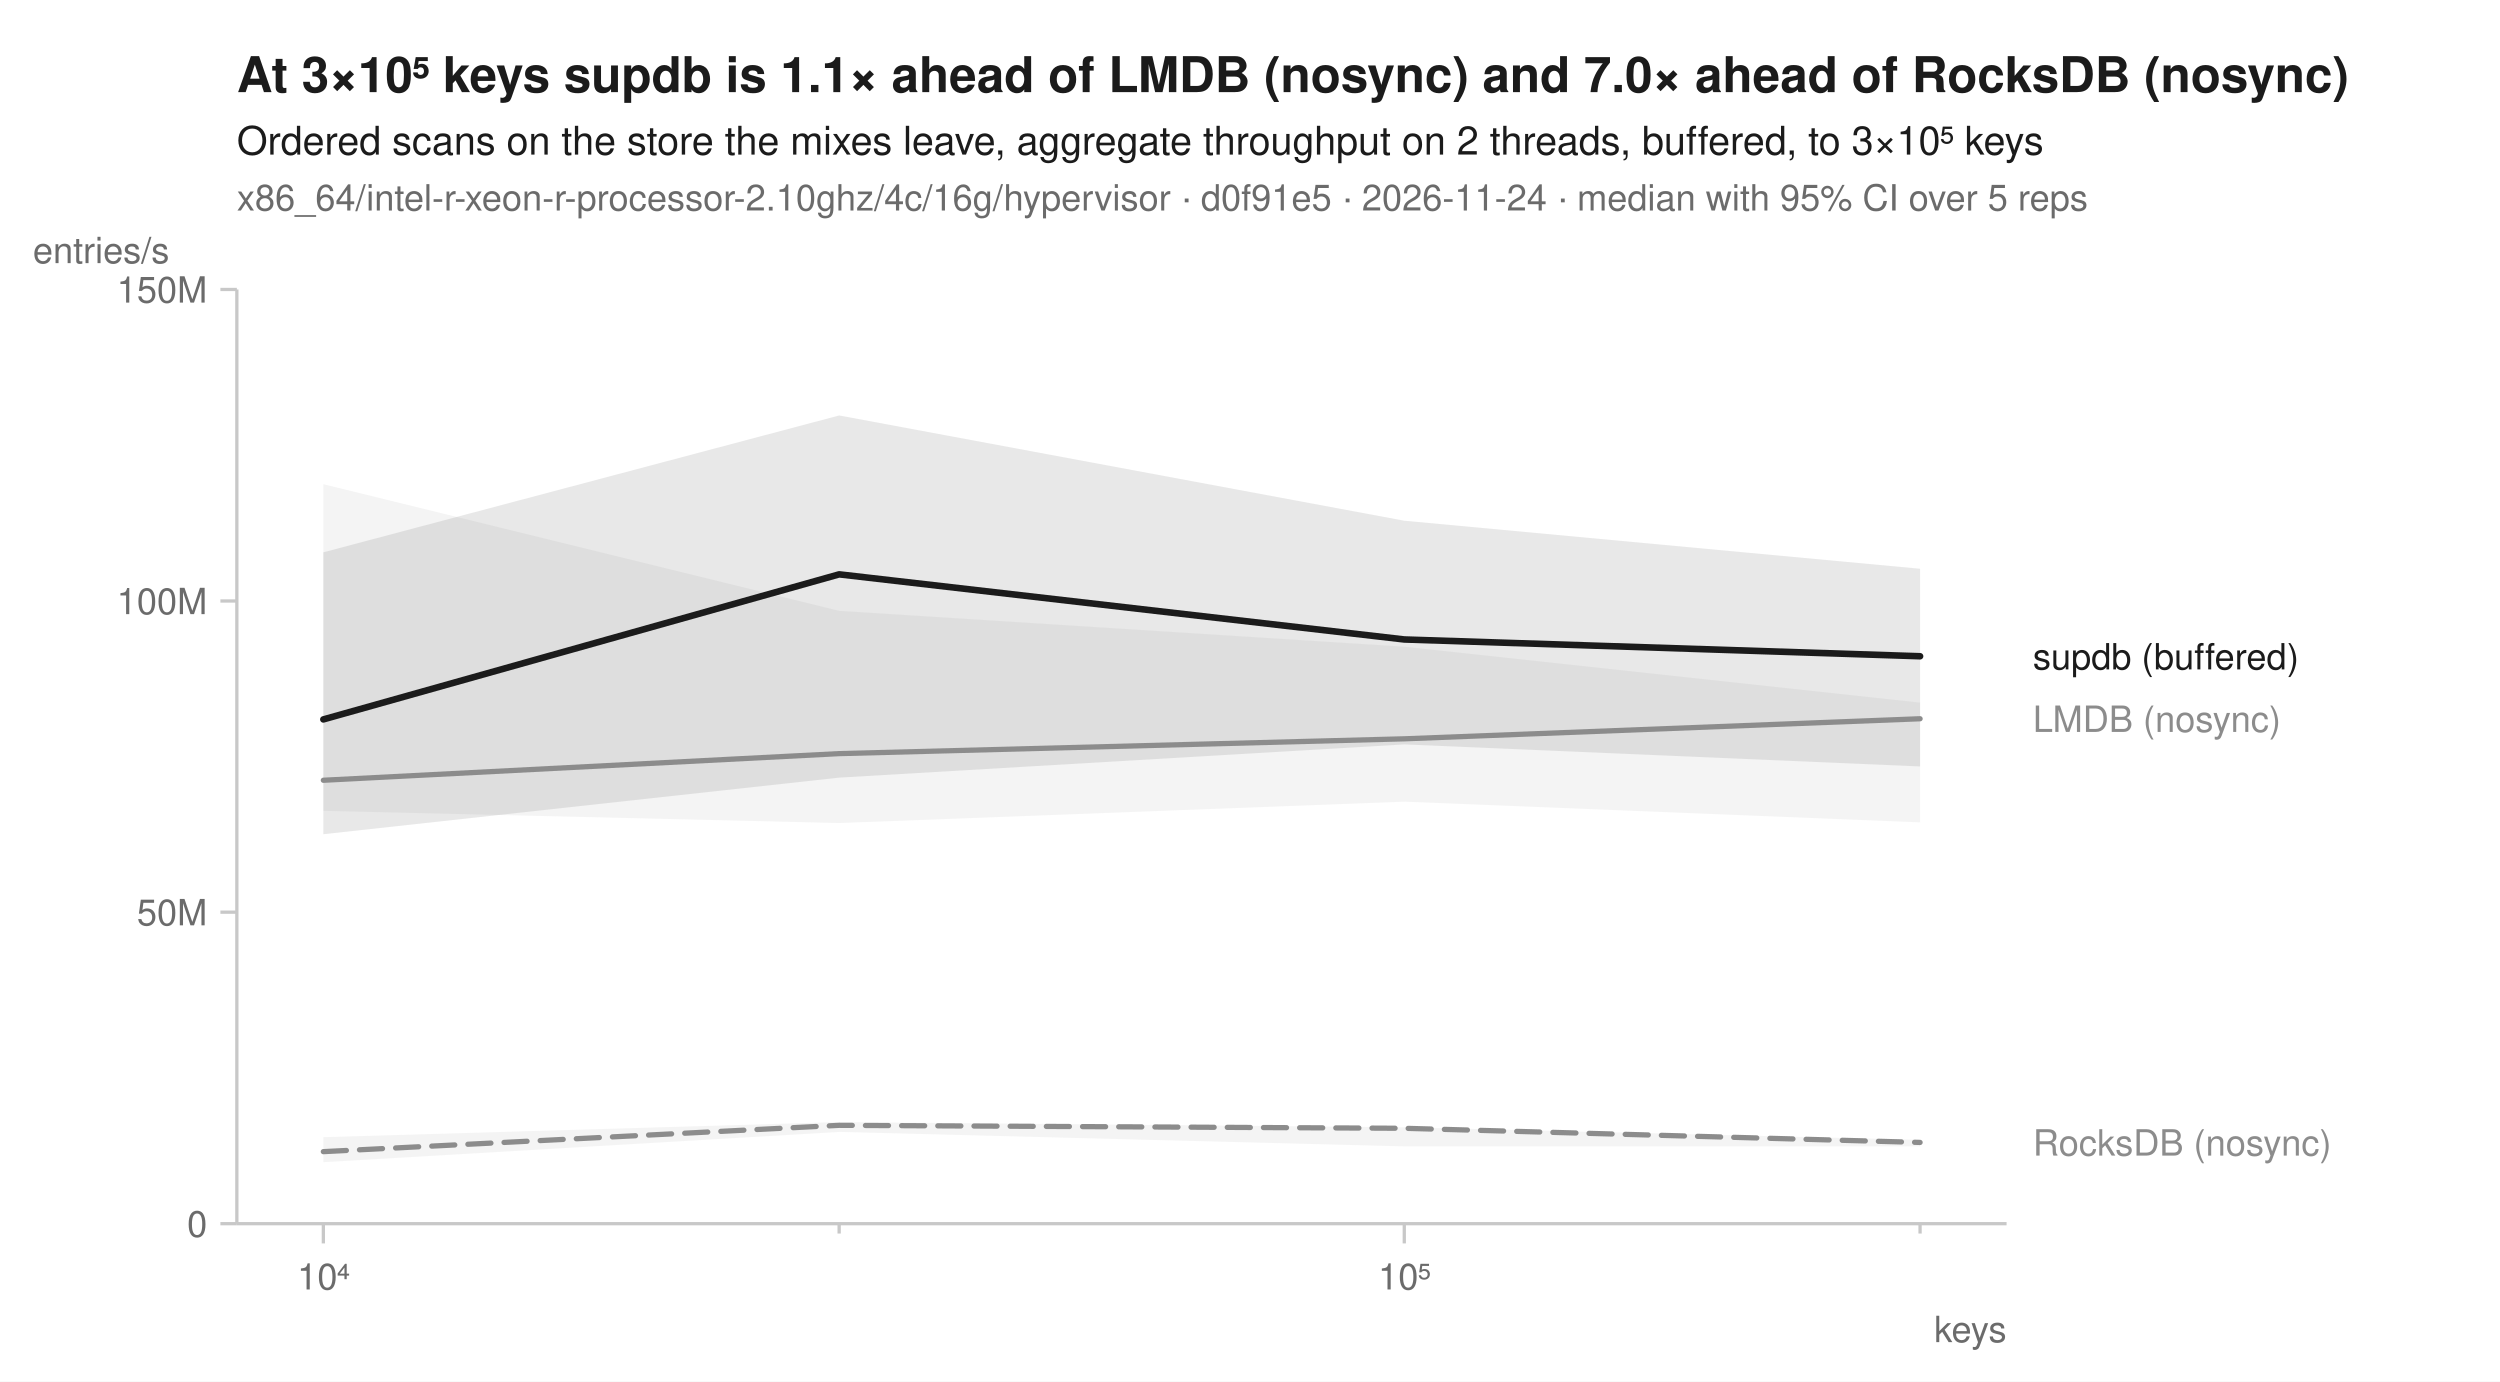
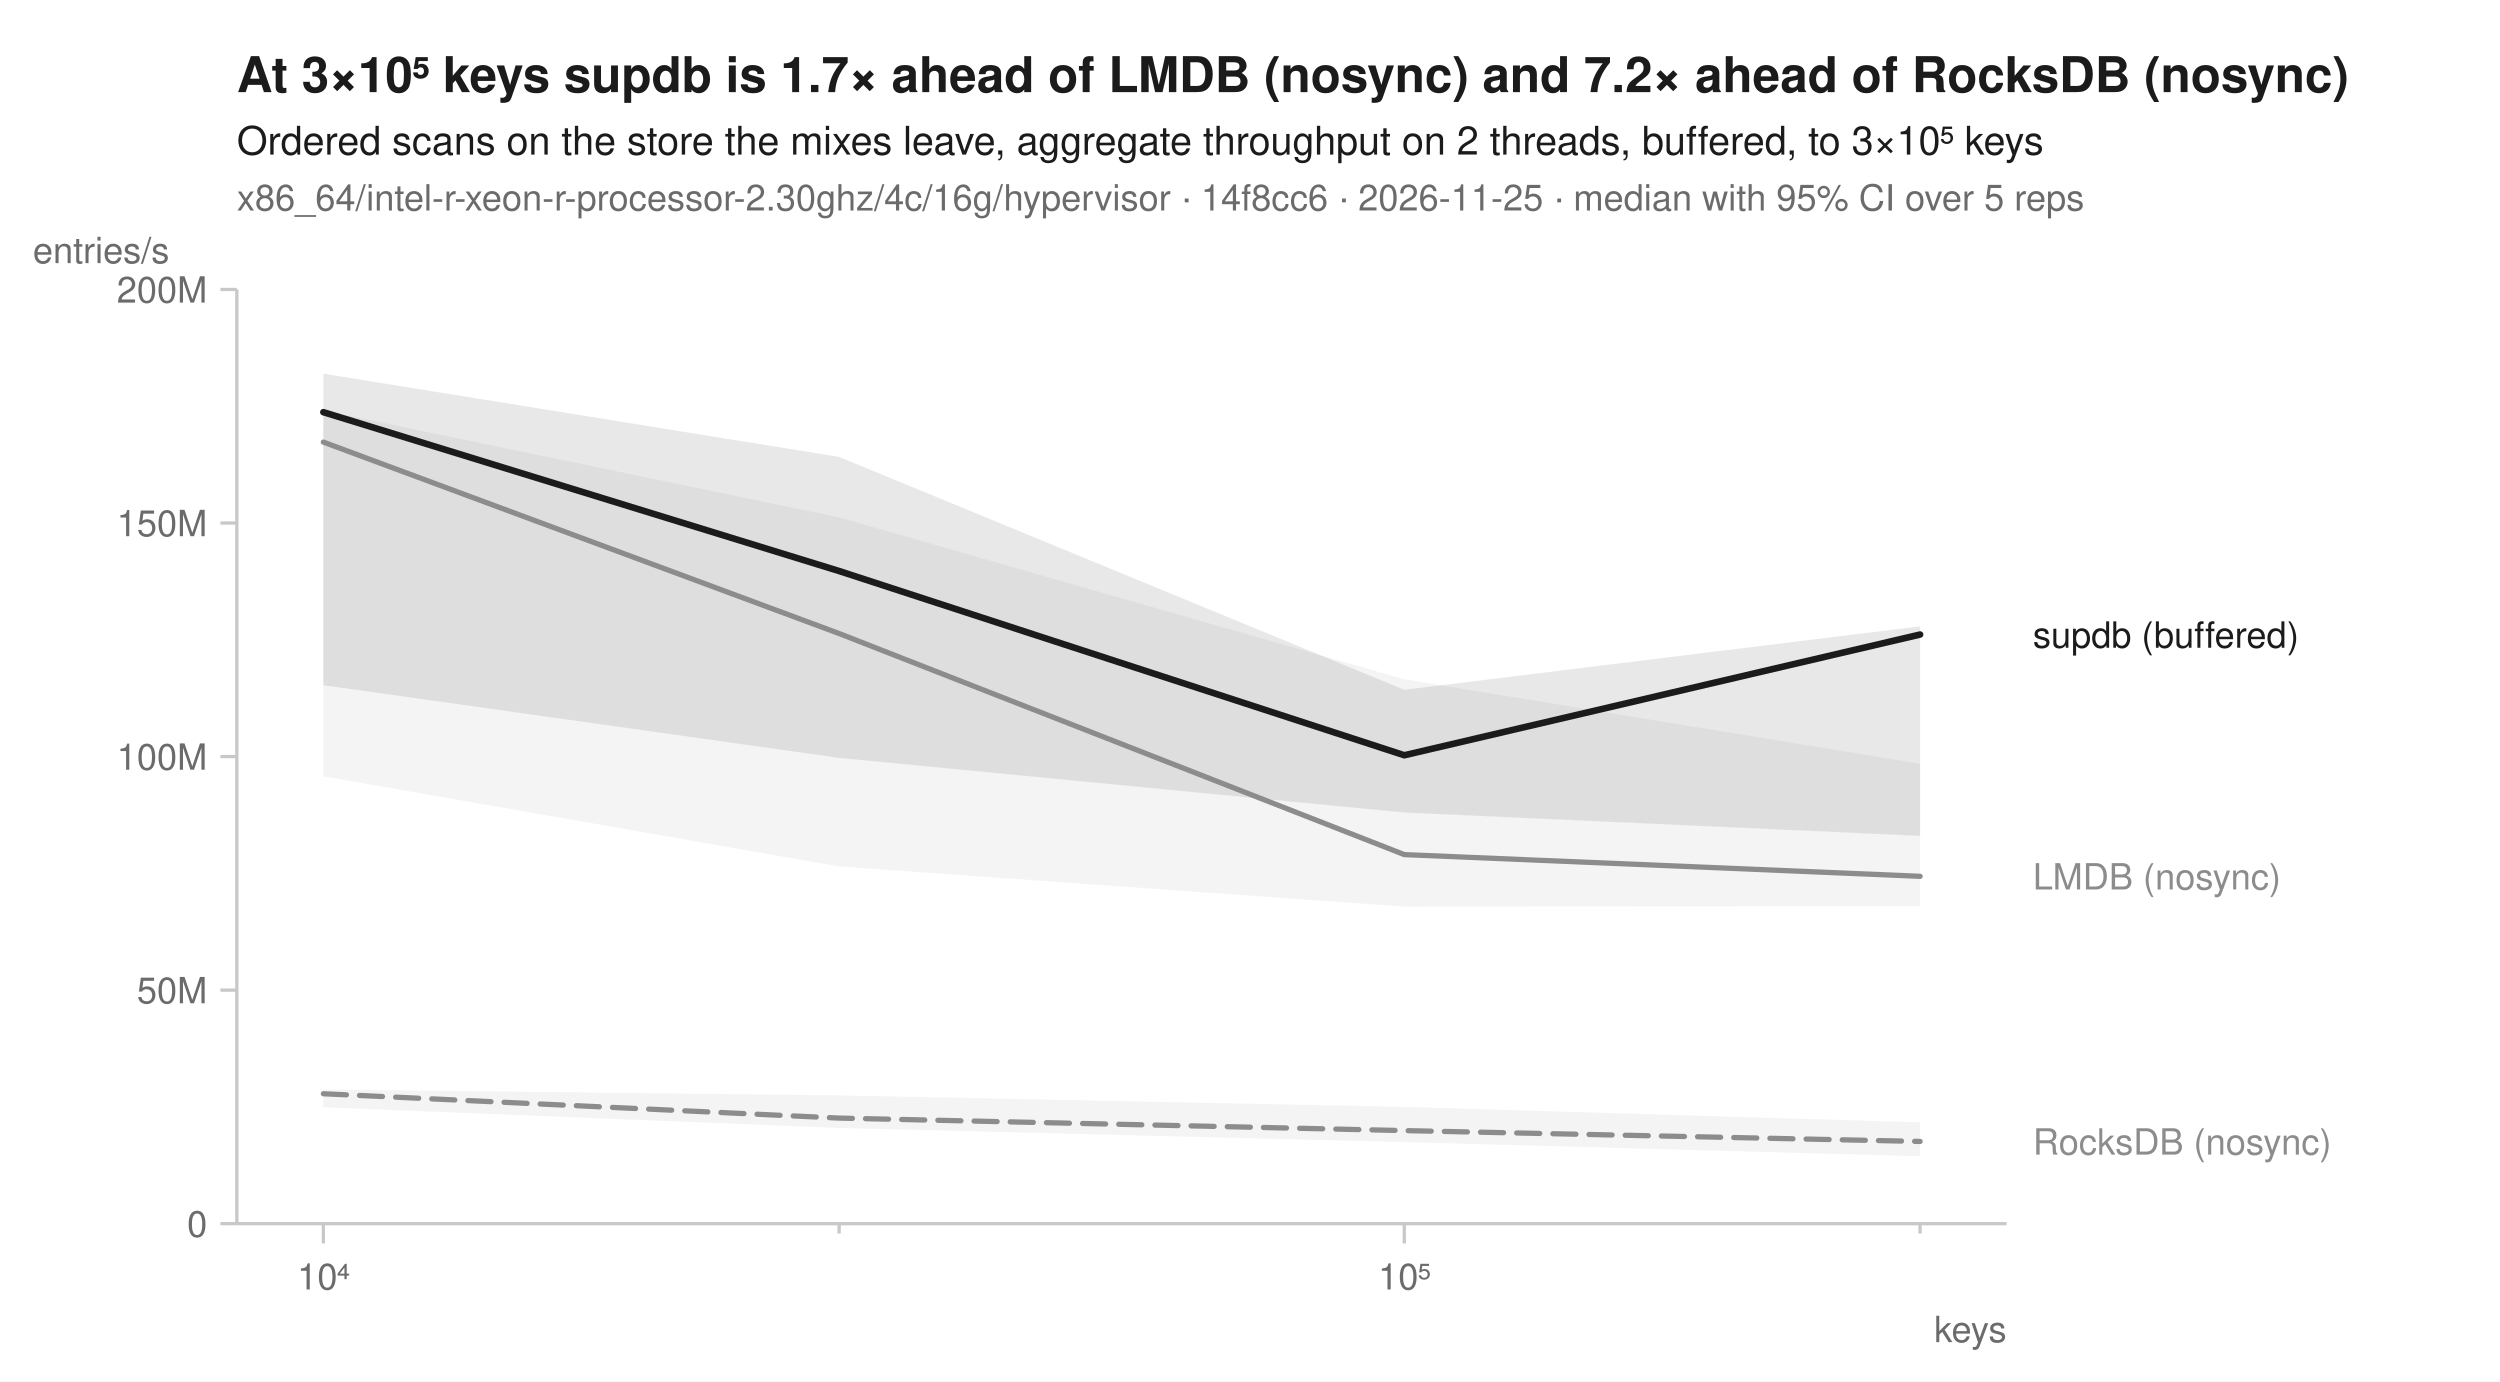
<svg xmlns="http://www.w3.org/2000/svg" width="760" height="420" viewBox="0 0 760 420" font-family="-apple-system, BlinkMacSystemFont, 'Segoe UI', Helvetica, Arial, sans-serif" fill="#1b1b1b">
  <rect width="760" height="420" fill="white" />
-   <text x="72" y="28" font-size="15" font-weight="600">At 3×10⁵ keys supdb is 1.1× ahead of LMDB (nosync) and 7.0× ahead of RocksDB (nosync)</text>
+   <text x="72" y="28" font-size="15" font-weight="600">At 3×10⁵ keys supdb is 1.7× ahead of LMDB (nosync) and 7.2× ahead of RocksDB (nosync)</text>
  <text x="72" y="47" font-size="12">Ordered scans on the store the mixes leave, aggregate throughput on 2 threads, buffered, to 3×10⁵ keys</text>
-   <text x="72" y="64" font-size="11" fill="#6b6b6b">x86_64/intel-r-xeon-r-processor-2.10ghz/4c/16g/hypervisor · d0f91e5 · 2026-11-24 · median with 95% CI over 5 reps</text>
+   <text x="72" y="64" font-size="11" fill="#6b6b6b">x86_64/intel-r-xeon-r-processor-2.30ghz/4c/16g/hypervisor · 14f8cc6 · 2026-11-25 · median with 95% CI over 5 reps</text>
  <line x1="72" y1="372" x2="610" y2="372" stroke="#c8c8c8" stroke-width="1" />
  <line x1="72" y1="88" x2="72" y2="372" stroke="#c8c8c8" stroke-width="1" />
  <line x1="98.3" y1="372" x2="98.3" y2="378" stroke="#c8c8c8" stroke-width="1" />
  <text x="98.3" y="392" font-size="11" text-anchor="middle" fill="#6b6b6b">10⁴</text>
  <line x1="255.1" y1="372" x2="255.1" y2="375" stroke="#c8c8c8" stroke-width="1" />
  <line x1="426.9" y1="372" x2="426.9" y2="378" stroke="#c8c8c8" stroke-width="1" />
  <text x="426.9" y="392" font-size="11" text-anchor="middle" fill="#6b6b6b">10⁵</text>
  <line x1="583.7" y1="372" x2="583.7" y2="375" stroke="#c8c8c8" stroke-width="1" />
  <text x="610" y="408" font-size="11" text-anchor="end" fill="#6b6b6b">keys</text>
  <line x1="67" y1="372.0" x2="72" y2="372.0" stroke="#c8c8c8" stroke-width="1" />
  <text x="63" y="376.0" font-size="11" text-anchor="end" fill="#6b6b6b">0</text>
-   <line x1="67" y1="277.3" x2="72" y2="277.3" stroke="#c8c8c8" stroke-width="1" />
-   <text x="63" y="281.3" font-size="11" text-anchor="end" fill="#6b6b6b">50M</text>
-   <line x1="67" y1="182.7" x2="72" y2="182.7" stroke="#c8c8c8" stroke-width="1" />
-   <text x="63" y="186.7" font-size="11" text-anchor="end" fill="#6b6b6b">100M</text>
+   <line x1="67" y1="301.0" x2="72" y2="301.0" stroke="#c8c8c8" stroke-width="1" />
+   <text x="63" y="305.0" font-size="11" text-anchor="end" fill="#6b6b6b">50M</text>
+   <line x1="67" y1="230.0" x2="72" y2="230.0" stroke="#c8c8c8" stroke-width="1" />
+   <text x="63" y="234.0" font-size="11" text-anchor="end" fill="#6b6b6b">100M</text>
+   <line x1="67" y1="159.0" x2="72" y2="159.0" stroke="#c8c8c8" stroke-width="1" />
+   <text x="63" y="163.0" font-size="11" text-anchor="end" fill="#6b6b6b">150M</text>
  <line x1="67" y1="88.0" x2="72" y2="88.0" stroke="#c8c8c8" stroke-width="1" />
-   <text x="63" y="92.0" font-size="11" text-anchor="end" fill="#6b6b6b">150M</text>
+   <text x="63" y="92.0" font-size="11" text-anchor="end" fill="#6b6b6b">200M</text>
  <text x="10" y="80" font-size="11" text-anchor="start" fill="#6b6b6b">entries/s</text>
-   <path d="M98.3,345.7 L255.1,341.1 L426.9,342.7 L583.7,346.5 L583.7,348.5 L426.9,348.5 L255.1,344.1 L98.3,353.3 Z" fill="#8c8c8c" fill-opacity="0.10" />
-   <path d="M98.3,147.2 L255.1,185.7 L426.9,196.6 L583.7,213.6 L583.7,250.0 L426.9,243.7 L255.1,250.2 L98.3,246.5 Z" fill="#8c8c8c" fill-opacity="0.10" />
-   <path d="M98.3,167.9 L255.1,126.3 L426.9,158.3 L583.7,172.9 L583.7,233.0 L426.9,226.3 L255.1,236.4 L98.3,253.6 Z" fill="#1b1b1b" fill-opacity="0.10" />
-   <path d="M98.3,350.1 L255.1,342.1 L426.9,343.0 L583.7,347.3 " fill="none" stroke="#8c8c8c" stroke-width="1.6" stroke-linejoin="round" stroke-linecap="round" stroke-dasharray="7,4" />
-   <path d="M98.3,237.2 L255.1,229.1 L426.9,224.6 L583.7,218.5 " fill="none" stroke="#8c8c8c" stroke-width="1.6" stroke-linejoin="round" stroke-linecap="round" />
-   <path d="M98.3,218.7 L255.1,174.6 L426.9,194.4 L583.7,199.5 " fill="none" stroke="#1b1b1b" stroke-width="2" stroke-linejoin="round" stroke-linecap="round" />
-   <text x="618.0" y="203.5" font-size="11" fill="#1b1b1b">supdb (buffered)</text>
-   <text x="618.0" y="222.5" font-size="11" fill="#8c8c8c">LMDB (nosync)</text>
-   <text x="618.0" y="351.3" font-size="11" fill="#8c8c8c">RocksDB (nosync)</text>
+   <path d="M98.3,331.2 L255.1,333.0 L426.9,336.5 L583.7,341.2 L583.7,351.5 L426.9,347.2 L255.1,342.9 L98.3,336.6 Z" fill="#8c8c8c" fill-opacity="0.10" />
+   <path d="M98.3,124.8 L255.1,157.3 L426.9,206.5 L583.7,232.2 L583.7,275.5 L426.9,275.6 L255.1,263.4 L98.3,236.0 Z" fill="#8c8c8c" fill-opacity="0.10" />
+   <path d="M98.3,113.6 L255.1,138.9 L426.9,209.7 L583.7,190.4 L583.7,254.1 L426.9,247.0 L255.1,230.4 L98.3,208.3 Z" fill="#1b1b1b" fill-opacity="0.10" />
+   <path d="M98.3,332.5 L255.1,339.9 L426.9,343.7 L583.7,347.0 " fill="none" stroke="#8c8c8c" stroke-width="1.6" stroke-linejoin="round" stroke-linecap="round" stroke-dasharray="7,4" />
+   <path d="M98.3,134.4 L255.1,192.6 L426.9,259.8 L583.7,266.4 " fill="none" stroke="#8c8c8c" stroke-width="1.6" stroke-linejoin="round" stroke-linecap="round" />
+   <path d="M98.3,125.3 L255.1,173.6 L426.9,229.6 L583.7,192.9 " fill="none" stroke="#1b1b1b" stroke-width="2" stroke-linejoin="round" stroke-linecap="round" />
+   <text x="618.0" y="196.9" font-size="11" fill="#1b1b1b">supdb (buffered)</text>
+   <text x="618.0" y="270.4" font-size="11" fill="#8c8c8c">LMDB (nosync)</text>
+   <text x="618.0" y="351.0" font-size="11" fill="#8c8c8c">RocksDB (nosync)</text>
</svg>
